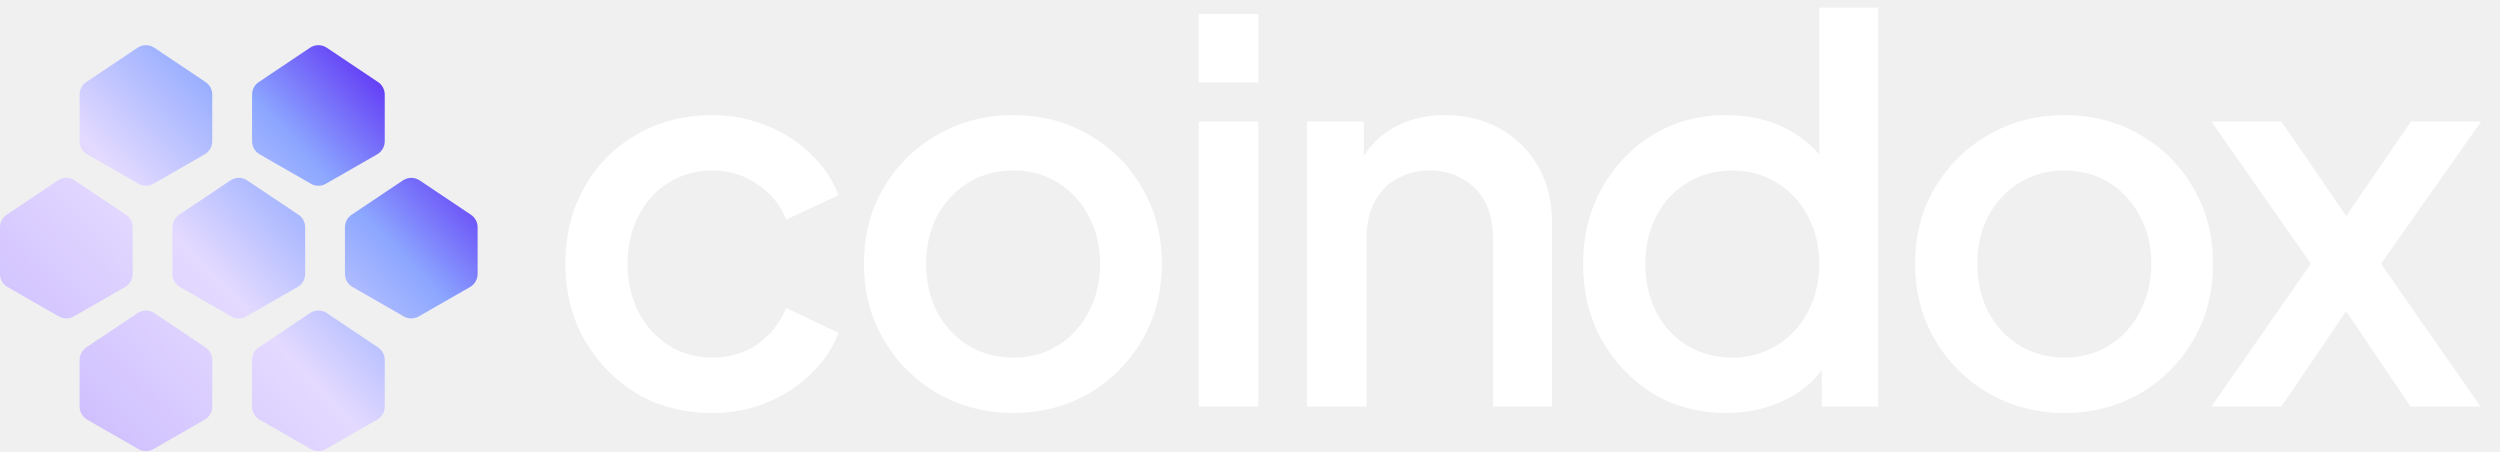
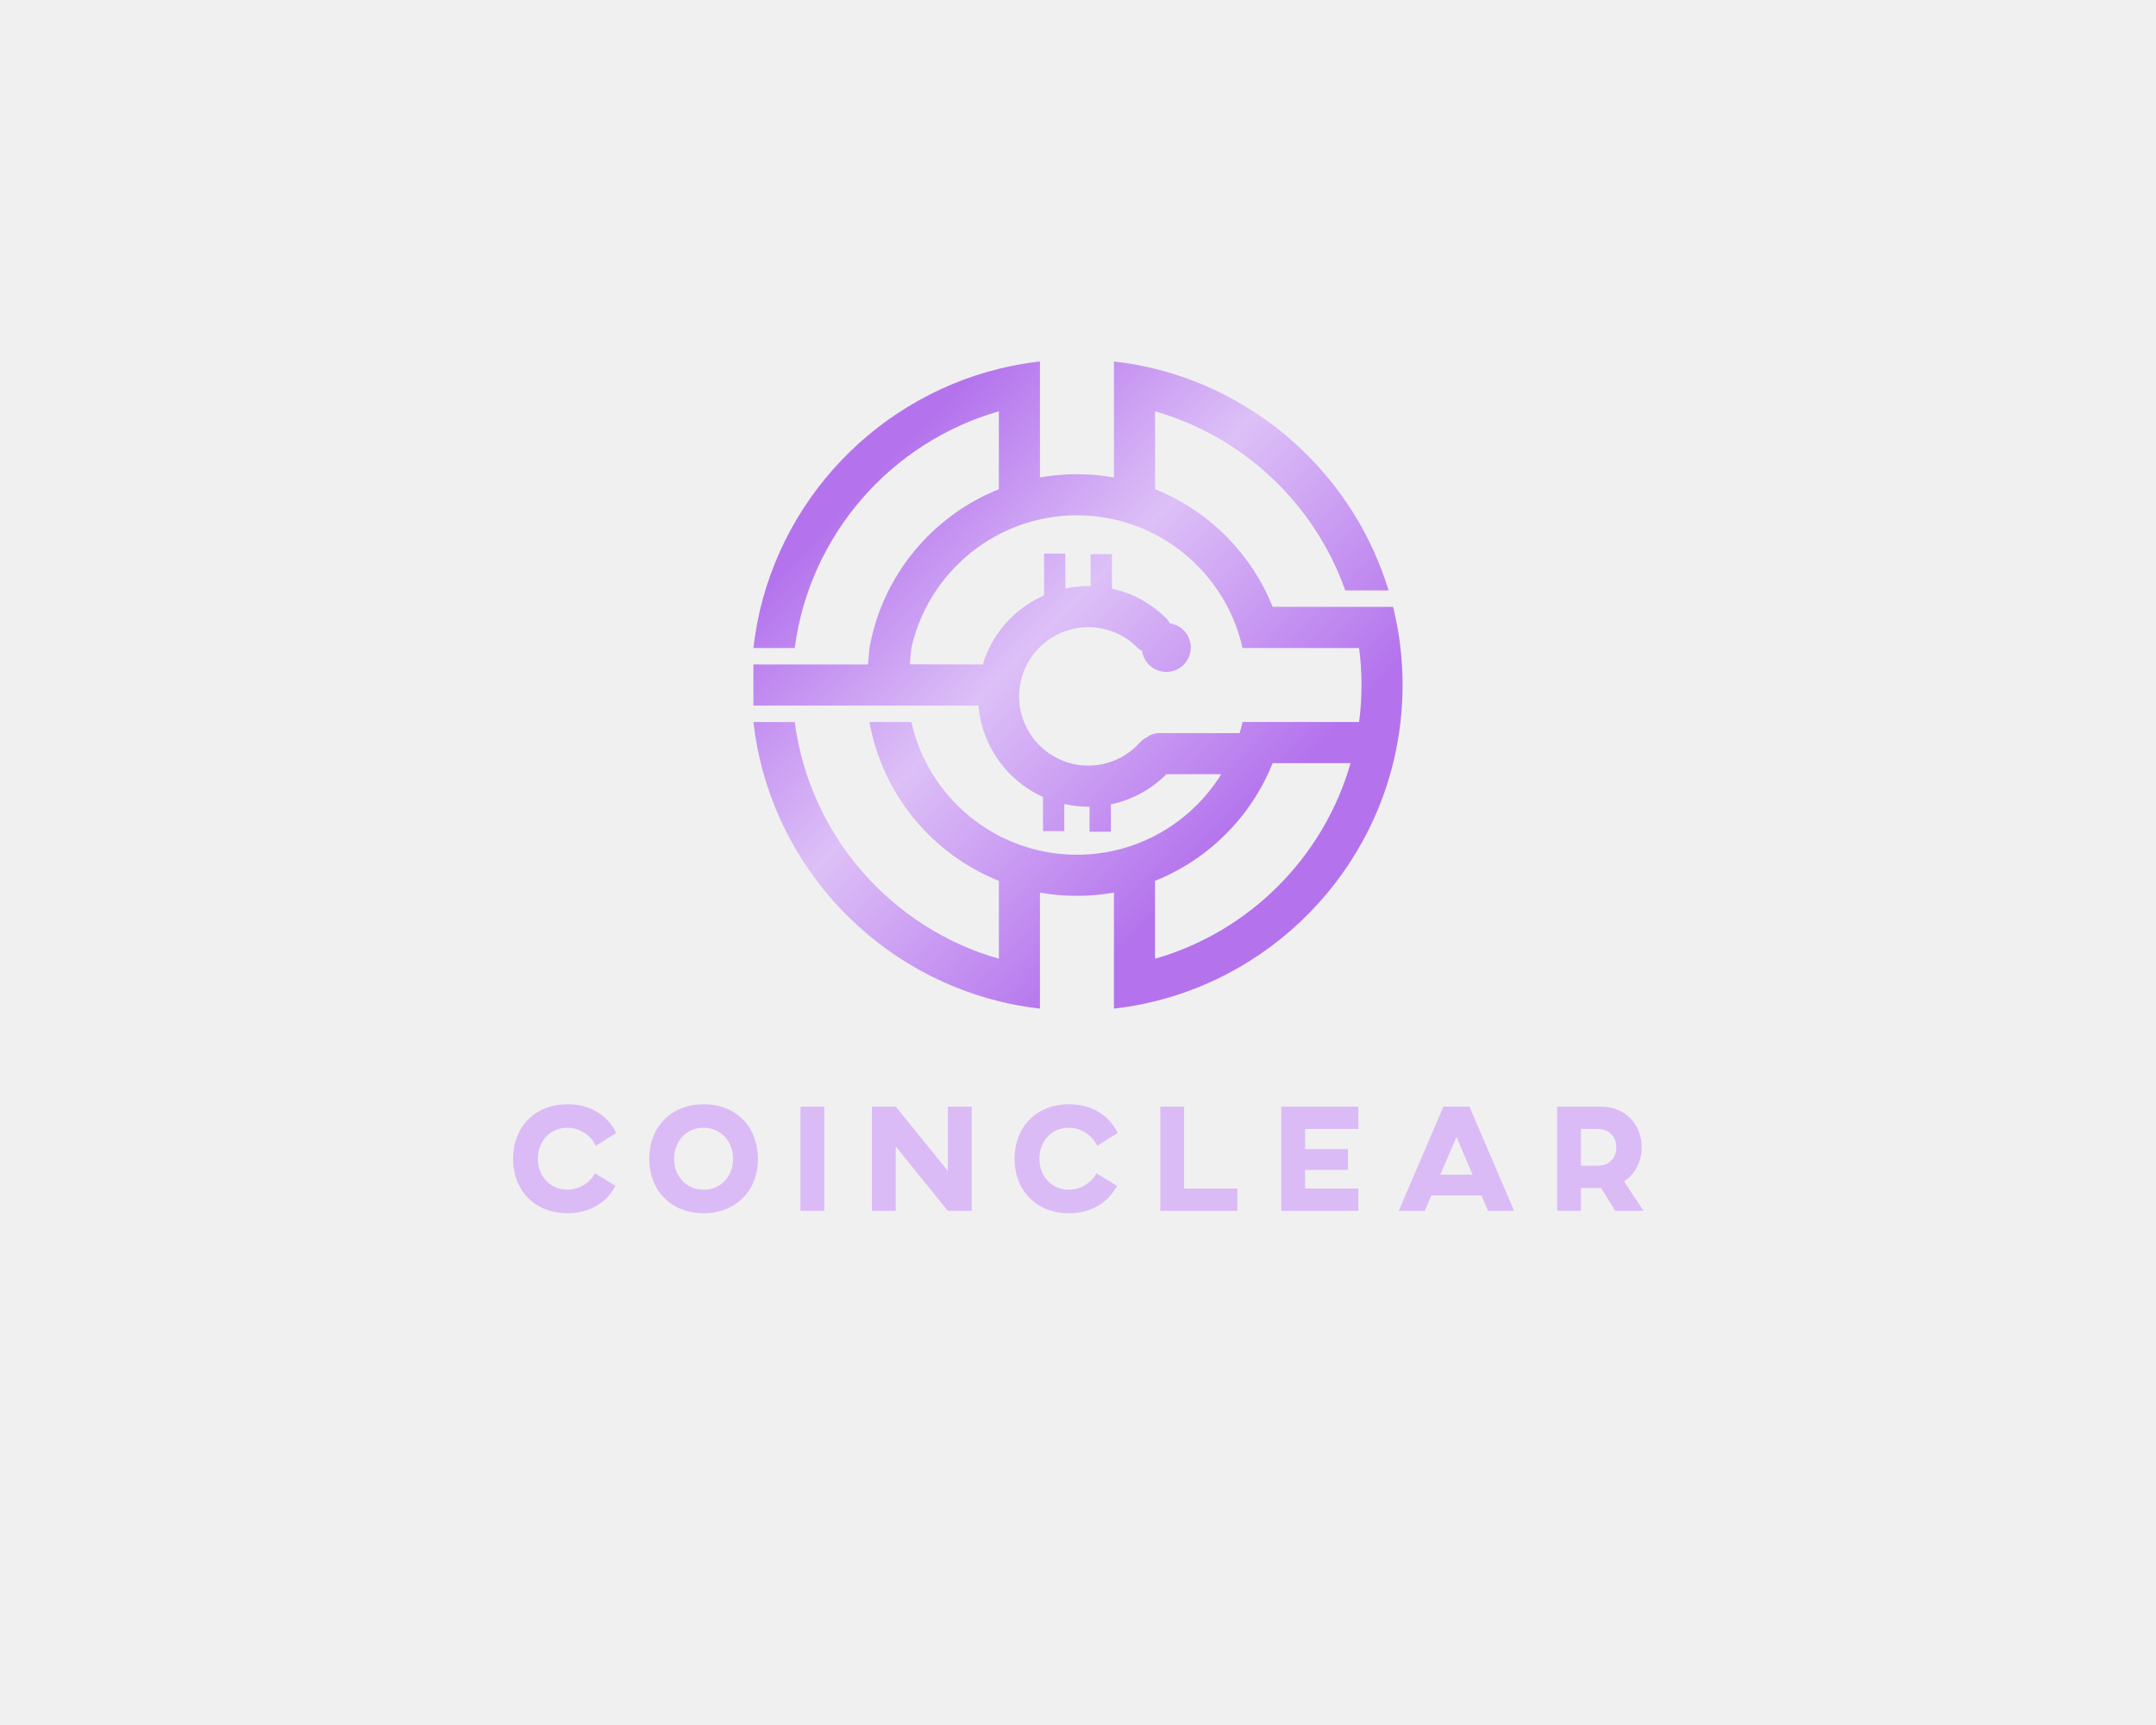
- <svg xmlns="http://www.w3.org/2000/svg" width="166" height="30" viewBox="0 0 166 30" fill="none">
-   <path d="M47.305 27.42C45.415 27.42 43.735 26.988 42.265 26.125C40.818 25.238 39.663 24.048 38.8 22.555C37.96 21.062 37.54 19.37 37.54 17.48C37.54 15.613 37.96 13.933 38.8 12.44C39.64 10.947 40.795 9.78 42.265 8.94C43.735 8.077 45.415 7.645 47.305 7.645C48.588 7.645 49.79 7.878 50.91 8.345C52.03 8.788 52.998 9.407 53.815 10.2C54.655 10.993 55.273 11.915 55.67 12.965L52.205 14.575C51.808 13.595 51.167 12.813 50.28 12.23C49.417 11.623 48.425 11.32 47.305 11.32C46.232 11.32 45.263 11.588 44.4 12.125C43.56 12.638 42.895 13.373 42.405 14.33C41.915 15.263 41.67 16.325 41.67 17.515C41.67 18.705 41.915 19.778 42.405 20.735C42.895 21.668 43.56 22.403 44.4 22.94C45.263 23.477 46.232 23.745 47.305 23.745C48.448 23.745 49.44 23.453 50.28 22.87C51.143 22.263 51.785 21.458 52.205 20.455L55.67 22.1C55.297 23.103 54.69 24.013 53.85 24.83C53.033 25.623 52.065 26.253 50.945 26.72C49.825 27.187 48.612 27.42 47.305 27.42ZM67.271 27.42C65.451 27.42 63.782 26.988 62.266 26.125C60.772 25.262 59.582 24.083 58.696 22.59C57.809 21.097 57.366 19.405 57.366 17.515C57.366 15.602 57.809 13.91 58.696 12.44C59.582 10.947 60.772 9.78 62.266 8.94C63.759 8.077 65.427 7.645 67.271 7.645C69.137 7.645 70.806 8.077 72.276 8.94C73.769 9.78 74.947 10.947 75.811 12.44C76.697 13.91 77.141 15.602 77.141 17.515C77.141 19.428 76.697 21.132 75.811 22.625C74.924 24.118 73.734 25.297 72.241 26.16C70.747 27 69.091 27.42 67.271 27.42ZM67.271 23.745C68.391 23.745 69.382 23.477 70.246 22.94C71.109 22.403 71.786 21.668 72.276 20.735C72.789 19.778 73.046 18.705 73.046 17.515C73.046 16.325 72.789 15.263 72.276 14.33C71.786 13.397 71.109 12.662 70.246 12.125C69.382 11.588 68.391 11.32 67.271 11.32C66.174 11.32 65.182 11.588 64.296 12.125C63.432 12.662 62.744 13.397 62.231 14.33C61.741 15.263 61.496 16.325 61.496 17.515C61.496 18.705 61.741 19.778 62.231 20.735C62.744 21.668 63.432 22.403 64.296 22.94C65.182 23.477 66.174 23.745 67.271 23.745ZM79.602 27V8.065H83.557V27H79.602ZM79.602 5.475V0.925H83.557V5.475H79.602ZM86.781 27V8.065H90.561V11.775L90.106 11.285C90.573 10.095 91.319 9.197 92.346 8.59C93.373 7.96 94.563 7.645 95.916 7.645C97.316 7.645 98.553 7.948 99.626 8.555C100.699 9.162 101.539 10.002 102.146 11.075C102.753 12.148 103.056 13.385 103.056 14.785V27H99.136V15.835C99.136 14.878 98.961 14.073 98.611 13.42C98.261 12.743 97.759 12.23 97.106 11.88C96.476 11.507 95.753 11.32 94.936 11.32C94.119 11.32 93.384 11.507 92.731 11.88C92.101 12.23 91.611 12.743 91.261 13.42C90.911 14.097 90.736 14.902 90.736 15.835V27H86.781ZM114.639 27.42C112.819 27.42 111.185 26.988 109.739 26.125C108.315 25.238 107.184 24.048 106.344 22.555C105.527 21.062 105.119 19.382 105.119 17.515C105.119 15.648 105.539 13.968 106.379 12.475C107.219 10.982 108.35 9.803 109.774 8.94C111.197 8.077 112.807 7.645 114.604 7.645C116.12 7.645 117.462 7.948 118.629 8.555C119.795 9.162 120.717 10.002 121.394 11.075L120.799 11.985V0.505H124.719V27H120.974V23.15L121.429 23.885C120.775 25.028 119.842 25.903 118.629 26.51C117.415 27.117 116.085 27.42 114.639 27.42ZM115.024 23.745C116.12 23.745 117.1 23.477 117.964 22.94C118.85 22.403 119.539 21.668 120.029 20.735C120.542 19.778 120.799 18.705 120.799 17.515C120.799 16.325 120.542 15.263 120.029 14.33C119.539 13.397 118.85 12.662 117.964 12.125C117.1 11.588 116.12 11.32 115.024 11.32C113.927 11.32 112.935 11.588 112.049 12.125C111.162 12.662 110.474 13.397 109.984 14.33C109.494 15.263 109.249 16.325 109.249 17.515C109.249 18.705 109.494 19.778 109.984 20.735C110.474 21.668 111.15 22.403 112.014 22.94C112.9 23.477 113.904 23.745 115.024 23.745ZM137.071 27.42C135.251 27.42 133.583 26.988 132.066 26.125C130.573 25.262 129.383 24.083 128.496 22.59C127.609 21.097 127.166 19.405 127.166 17.515C127.166 15.602 127.609 13.91 128.496 12.44C129.383 10.947 130.573 9.78 132.066 8.94C133.559 8.077 135.228 7.645 137.071 7.645C138.938 7.645 140.606 8.077 142.076 8.94C143.569 9.78 144.748 10.947 145.611 12.44C146.498 13.91 146.941 15.602 146.941 17.515C146.941 19.428 146.498 21.132 145.611 22.625C144.724 24.118 143.534 25.297 142.041 26.16C140.548 27 138.891 27.42 137.071 27.42ZM137.071 23.745C138.191 23.745 139.183 23.477 140.046 22.94C140.909 22.403 141.586 21.668 142.076 20.735C142.589 19.778 142.846 18.705 142.846 17.515C142.846 16.325 142.589 15.263 142.076 14.33C141.586 13.397 140.909 12.662 140.046 12.125C139.183 11.588 138.191 11.32 137.071 11.32C135.974 11.32 134.983 11.588 134.096 12.125C133.233 12.662 132.544 13.397 132.031 14.33C131.541 15.263 131.296 16.325 131.296 17.515C131.296 18.705 131.541 19.778 132.031 20.735C132.544 21.668 133.233 22.403 134.096 22.94C134.983 23.477 135.974 23.745 137.071 23.745ZM146.829 27L153.444 17.515L146.829 8.065H151.484L156.909 15.975H154.669L160.094 8.065H164.749L158.099 17.515L164.714 27H160.059L154.704 19.055H156.874L151.484 27H146.829Z" fill="white" />
-   <path fill-rule="evenodd" clip-rule="evenodd" d="M5.729 5.449L9.134 3.169C9.47 2.944 9.91 2.944 10.246 3.169L13.651 5.449C13.928 5.634 14.095 5.946 14.095 6.28V9.38C14.095 9.738 13.903 10.069 13.592 10.247L10.188 12.201C9.879 12.378 9.5 12.378 9.192 12.201L5.787 10.247C5.477 10.069 5.285 9.738 5.285 9.38V6.28C5.285 5.946 5.452 5.634 5.729 5.449ZM20.586 3.169L17.181 5.449C16.904 5.634 16.737 5.946 16.737 6.28V9.38C16.737 9.738 16.929 10.069 17.239 10.247L20.644 12.201C20.953 12.378 21.331 12.378 21.64 12.201L25.045 10.247C25.355 10.069 25.547 9.738 25.547 9.38V6.28C25.547 5.946 25.38 5.634 25.103 5.449L21.698 3.169C21.362 2.944 20.922 2.944 20.586 3.169ZM15.3 11.979L11.896 14.258C11.618 14.444 11.452 14.756 11.452 15.089V18.19C11.452 18.548 11.644 18.879 11.954 19.057L15.359 21.011C15.667 21.188 16.046 21.188 16.355 21.011L19.759 19.057C20.07 18.879 20.262 18.548 20.262 18.19V15.089C20.262 14.756 20.095 14.444 19.818 14.258L16.413 11.979C16.077 11.753 15.637 11.753 15.3 11.979ZM3.848 11.979L0.444 14.258C0.166 14.444 0 14.756 0 15.089V18.19C0 18.548 0.192 18.879 0.502 19.057L3.907 21.011C4.215 21.188 4.594 21.188 4.903 21.011L8.307 19.057C8.618 18.879 8.81 18.548 8.81 18.19V15.089C8.81 14.756 8.643 14.444 8.366 14.258L4.961 11.979C4.624 11.753 4.185 11.753 3.848 11.979ZM5.729 23.068L9.134 20.788C9.47 20.563 9.91 20.563 10.246 20.788L13.651 23.068C13.928 23.254 14.095 23.565 14.095 23.899V26.999C14.095 27.357 13.903 27.688 13.592 27.866L10.188 29.82C9.879 29.997 9.5 29.997 9.192 29.82L5.787 27.866C5.477 27.688 5.285 27.357 5.285 26.999V23.899C5.285 23.565 5.452 23.254 5.729 23.068ZM20.586 20.788L17.181 23.068C16.904 23.254 16.737 23.565 16.737 23.899V26.999C16.737 27.357 16.929 27.688 17.239 27.866L20.644 29.82C20.953 29.997 21.331 29.997 21.64 29.82L25.045 27.866C25.355 27.688 25.547 27.357 25.547 26.999V23.899C25.547 23.565 25.38 23.254 25.103 23.068L21.698 20.788C21.362 20.563 20.922 20.563 20.586 20.788ZM23.348 14.258L26.753 11.979C27.089 11.753 27.529 11.753 27.865 11.979L31.27 14.258C31.547 14.444 31.714 14.756 31.714 15.089V18.19C31.714 18.548 31.522 18.879 31.212 19.057L27.807 21.011C27.498 21.188 27.119 21.188 26.811 21.011L23.407 19.057C23.096 18.879 22.904 18.548 22.904 18.19V15.089C22.904 14.756 23.071 14.444 23.348 14.258Z" fill="url(#paint0_linear_1202_381)" />
+ <svg xmlns="http://www.w3.org/2000/svg" version="1.1" width="1280" height="1024" viewBox="0 0 1280 1024" xml:space="preserve">
  <defs>
-     <linearGradient id="paint0_linear_1202_381" x1="24.228" y1="2.823" x2="-8.76" y2="34.098" gradientUnits="userSpaceOnUse">
-       <stop stop-color="#5E2FF4" />
-       <stop offset="0.175" stop-color="#8CA7FF" />
-       <stop offset="0.395" stop-color="#E4DAFF" />
-       <stop offset="0.844" stop-color="#C3B1FE" />
-       <stop offset="1" stop-color="#5E2FF4" />
-     </linearGradient>
-   </defs>
+ </defs>
+   <g transform="matrix(1 0 0 1 640 512)" id="background-logo">
+     <rect style="stroke: none; stroke-width: 0; stroke-dasharray: none; stroke-linecap: butt; stroke-dashoffset: 0; stroke-linejoin: miter; stroke-miterlimit: 4; fill: rgb(255,255,255); fill-opacity: 0; fill-rule: nonzero; opacity: 1;" paint-order="stroke" x="-640" y="-512" rx="0" ry="0" width="1280" height="1024" />
+   </g>
+   <g transform="matrix(1.921154 0 0 1.921154 640 406.6491)" id="logo-logo">
+     <g style="" paint-order="stroke">
+       <g transform="matrix(1.034759 0 0 1.034759 0 0)">
+         <linearGradient id="SVGID_47_194782" gradientUnits="userSpaceOnUse" gradientTransform="matrix(1 0 0 1 0 0)" x1="99.46" y1="69.531" x2="208.269" y2="175.125">
+           <stop offset="0%" style="stop-color:rgb(180,115,237);stop-opacity: 1" />
+           <stop offset="45.45%" style="stop-color:rgb(221,192,247);stop-opacity: 1" />
+           <stop offset="100%" style="stop-color:rgb(180,115,237);stop-opacity: 1" />
+         </linearGradient>
+         <path style="stroke: none; stroke-width: 1; stroke-dasharray: none; stroke-linecap: butt; stroke-dashoffset: 0; stroke-linejoin: miter; stroke-miterlimit: 4; fill: url(#SVGID_47_194782); fill-rule: nonzero; opacity: 1;" paint-order="stroke" transform=" translate(-162.115, -130.025)" d="M 258.929 125.169 C 258.622 118.836 257.69 112.649 256.217 106.684 L 220.24 106.672 C 213.845 90.702 201.092 77.949 185.123 71.554 L 185.123 48.294 C 211.588 55.855 232.821 75.985 241.929 101.774 L 254.867 101.774 C 244.962 69.197 218.387 43.826 185.123 35.602 C 181.122 34.608 177.022 33.859 172.849 33.405 L 172.849 68.044 C 169.265 67.406 165.571 67.074 161.801 67.074 C 158.033 67.074 154.338 67.406 150.754 68.044 L 150.754 33.404 C 146.581 33.858 142.482 34.608 138.48 35.601 C 99.545 45.212 69.779 78.329 65.176 118.97 L 77.525 118.97 C 81.944 85.117 106.357 57.475 138.48 48.294 L 138.48 71.554 C 118.595 79.521 103.669 97.343 99.84 118.971 L 99.386 123.881 L 67.226 123.881 C 66.907 123.881 65.483 123.832 65.176 123.881 L 65.176 136.155 C 65.483 136.205 66.907 136.155 67.226 136.155 L 132.368 136.155 C 132.466 137.371 132.638 138.574 132.871 139.739 L 132.883 139.739 C 132.969 140.181 133.066 140.624 133.164 141.065 C 135.546 151.057 142.494 159.294 151.662 163.454 L 151.662 173.642 L 158.02 173.642 L 158.02 165.554 C 160.329 166.07 162.721 166.365 165.189 166.365 C 165.323 166.365 165.447 166.352 165.57 166.352 L 165.57 173.828 L 171.939 173.828 L 171.939 165.652 C 178.187 164.351 183.958 161.22 188.522 156.655 L 204.896 156.655 C 195.949 171.078 179.98 180.701 161.8 180.701 C 137.632 180.701 117.391 163.713 112.346 141.066 L 99.839 141.066 C 103.669 162.694 118.594 180.529 138.479 188.496 L 138.479 211.756 C 106.356 202.574 81.943 174.92 77.524 141.067 L 65.176 141.067 C 69.779 181.72 99.545 214.838 138.48 224.449 C 142.482 225.443 146.582 226.192 150.754 226.646 L 150.754 192.006 C 154.338 192.645 158.033 192.976 161.801 192.976 C 165.571 192.976 169.265 192.645 172.849 192.006 L 172.849 226.646 C 177.023 226.192 181.122 225.443 185.123 224.449 C 226.01 214.346 256.795 178.321 258.929 134.869 C 259.016 133.262 259.054 131.64 259.054 130.02 C 259.054 128.385 259.016 126.777 258.929 125.169 z M 185.123 211.754 L 185.123 188.494 C 201.092 182.099 213.846 169.333 220.24 153.352 L 243.513 153.352 C 235.461 181.485 213.256 203.714 185.123 211.754 z M 246.559 136.154 C 246.472 137.395 246.348 138.623 246.213 139.837 C 246.165 140.242 246.103 140.648 246.055 141.053 L 211.293 141.053 L 211.293 141.065 L 211.254 141.065 C 211.01 142.182 210.703 143.288 210.385 144.379 L 186.387 144.379 C 184.963 144.379 183.675 144.87 182.633 145.681 C 181.894 146.024 181.196 146.515 180.618 147.166 C 176.703 151.559 171.082 154.088 165.189 154.088 C 156.499 154.088 149.047 148.688 146.003 141.065 C 145.046 138.696 144.531 136.12 144.531 133.419 C 144.531 127.797 146.79 122.69 150.434 118.971 C 154.191 115.142 159.419 112.761 165.189 112.761 C 170.712 112.761 175.905 114.909 179.808 118.812 C 179.87 118.874 179.93 118.922 179.992 118.972 C 180.386 119.328 180.814 119.611 181.267 119.857 C 181.771 123.392 184.804 126.116 188.486 126.116 C 192.523 126.116 195.789 122.851 195.789 118.812 C 195.789 115.13 193.065 112.098 189.529 111.595 C 189.246 111.067 188.927 110.576 188.486 110.134 C 183.969 105.617 178.36 102.572 172.247 101.247 L 172.247 90.948 L 165.889 90.948 L 165.889 100.497 C 165.657 100.497 165.422 100.485 165.19 100.485 C 162.845 100.485 160.55 100.743 158.341 101.209 L 158.341 90.776 L 151.982 90.776 L 151.982 103.272 C 144.851 106.402 139.02 112 135.608 118.971 C 135.313 119.561 135.043 120.149 134.786 120.763 C 134.369 121.77 133.987 122.813 133.681 123.881 L 111.894 123.832 L 112.349 118.971 C 117.406 96.337 137.646 79.349 161.803 79.349 C 185.948 79.349 206.213 96.337 211.256 118.971 L 246.057 118.971 C 246.105 119.376 246.167 119.781 246.215 120.199 C 246.35 121.414 246.474 122.642 246.561 123.881 C 246.707 125.907 246.782 127.957 246.782 130.019 C 246.779 132.08 246.705 134.13 246.559 136.154 z" stroke-linecap="round" />
+       </g>
+     </g>
+   </g>
+   <g transform="matrix(1.921154 0 0 1.921154 640.1547 687.8521)" id="text-logo">
+     <g style="" paint-order="stroke">
+       <g transform="matrix(1 0 0 1 0 0)" id="text-logo-path-0">
+         <path style="stroke: none; stroke-width: 0; stroke-dasharray: none; stroke-linecap: butt; stroke-dashoffset: 0; stroke-linejoin: miter; stroke-miterlimit: 4; fill: rgb(219,187,246); fill-rule: nonzero; opacity: 1;" paint-order="stroke" transform=" translate(-176.64, 16.1)" d="M 18.77 0.74 C 25.44 0.74 30.91 -2.44 33.63 -7.73 L 27.28 -11.59 C 25.85 -8.79 22.49 -6.53 18.77 -6.53 C 13.52 -6.53 9.66 -10.63 9.66 -16.05 C 9.66 -21.39 13.25 -25.67 18.77 -25.67 C 22.59 -25.67 26.13 -23.28 27.51 -20.1 L 33.86 -24.06 C 31.23 -29.49 25.9 -32.94 18.77 -32.94 C 9.06 -32.94 1.98 -26.22 1.98 -16.05 C 1.98 -6.35 8.65 0.74 18.77 0.74 Z M 60.86 0.74 C 70.56 0.74 77.65 -5.93 77.65 -16.05 C 77.65 -25.85 71.02 -32.94 60.86 -32.94 C 51.15 -32.94 44.07 -26.22 44.07 -16.05 C 44.07 -6.35 50.74 0.74 60.86 0.74 Z M 51.75 -16.05 C 51.75 -21.39 55.34 -25.67 60.86 -25.67 C 66.1 -25.67 69.97 -21.53 69.97 -16.05 C 69.97 -10.81 66.33 -6.53 60.86 -6.53 C 55.61 -6.53 51.75 -10.63 51.75 -16.05 Z M 90.8 -32.2 L 90.8 0 L 98.16 0 L 98.16 -32.2 Z M 112.88 -32.2 L 112.88 0 L 120.24 0 L 120.24 -19.87 L 136.34 0 L 143.7 0 L 143.7 -32.2 L 136.34 -32.2 L 136.34 -12.33 L 120.24 -32.2 Z M 173.74 0.74 C 180.41 0.74 185.89 -2.44 188.6 -7.73 L 182.25 -11.59 C 180.83 -8.79 177.47 -6.53 173.74 -6.53 C 168.5 -6.53 164.63 -10.63 164.63 -16.05 C 164.63 -21.39 168.22 -25.67 173.74 -25.67 C 177.56 -25.67 181.1 -23.28 182.48 -20.1 L 188.83 -24.06 C 186.21 -29.49 180.87 -32.94 173.74 -32.94 C 164.04 -32.94 156.95 -26.22 156.95 -16.05 C 156.95 -6.35 163.62 0.74 173.74 0.74 Z M 201.99 -32.2 L 201.99 0 L 225.81 0 L 225.81 -6.9 L 209.35 -6.9 L 209.35 -32.2 Z M 239.38 -32.2 L 239.38 0 L 263.21 0 L 263.21 -6.9 L 246.74 -6.9 L 246.74 -12.65 L 259.99 -12.65 L 259.99 -19.09 L 246.74 -19.09 L 246.74 -25.3 L 263.21 -25.3 L 263.21 -32.2 Z M 275.68 0 L 283.73 0 L 285.75 -4.74 L 301.25 -4.74 L 303.28 0 L 311.33 0 L 297.53 -32.2 L 289.48 -32.2 Z M 288.51 -11.18 L 293.53 -22.82 L 298.49 -11.18 Z M 324.62 0 L 331.98 0 L 331.98 -7.04 L 338.24 -7.04 L 342.56 0 L 351.3 0 L 345.32 -9.11 C 348.63 -11.27 350.75 -15.04 350.75 -19.69 C 350.75 -26.77 345.6 -32.2 338.24 -32.2 L 324.62 -32.2 Z M 331.98 -13.94 L 331.98 -25.3 L 337.23 -25.3 C 340.49 -25.3 342.93 -23 342.93 -19.64 C 342.93 -16.33 340.68 -13.94 337.23 -13.94 Z" stroke-linecap="round" />
+       </g>
+     </g>
+   </g>
+   <g transform="matrix(1 0 0 1 325 407.3066)" id="tagline-bfb37e89-41ae-495d-8c77-c972a58c067c-logo">
+     <g style="" paint-order="stroke">
+       <g transform="matrix(1 0 0 1 0 0)" id="tagline-bfb37e89-41ae-495d-8c77-c972a58c067c-logo-path-0">
+         <path style="stroke: none; stroke-width: 0; stroke-dasharray: none; stroke-linecap: butt; stroke-dashoffset: 0; stroke-linejoin: miter; stroke-miterlimit: 4; fill: rgb(182,120,237); fill-rule: nonzero; opacity: 1;" paint-order="stroke" transform=" translate(0, 0)" d="" stroke-linecap="round" />
+       </g>
+     </g>
+   </g>
</svg>
